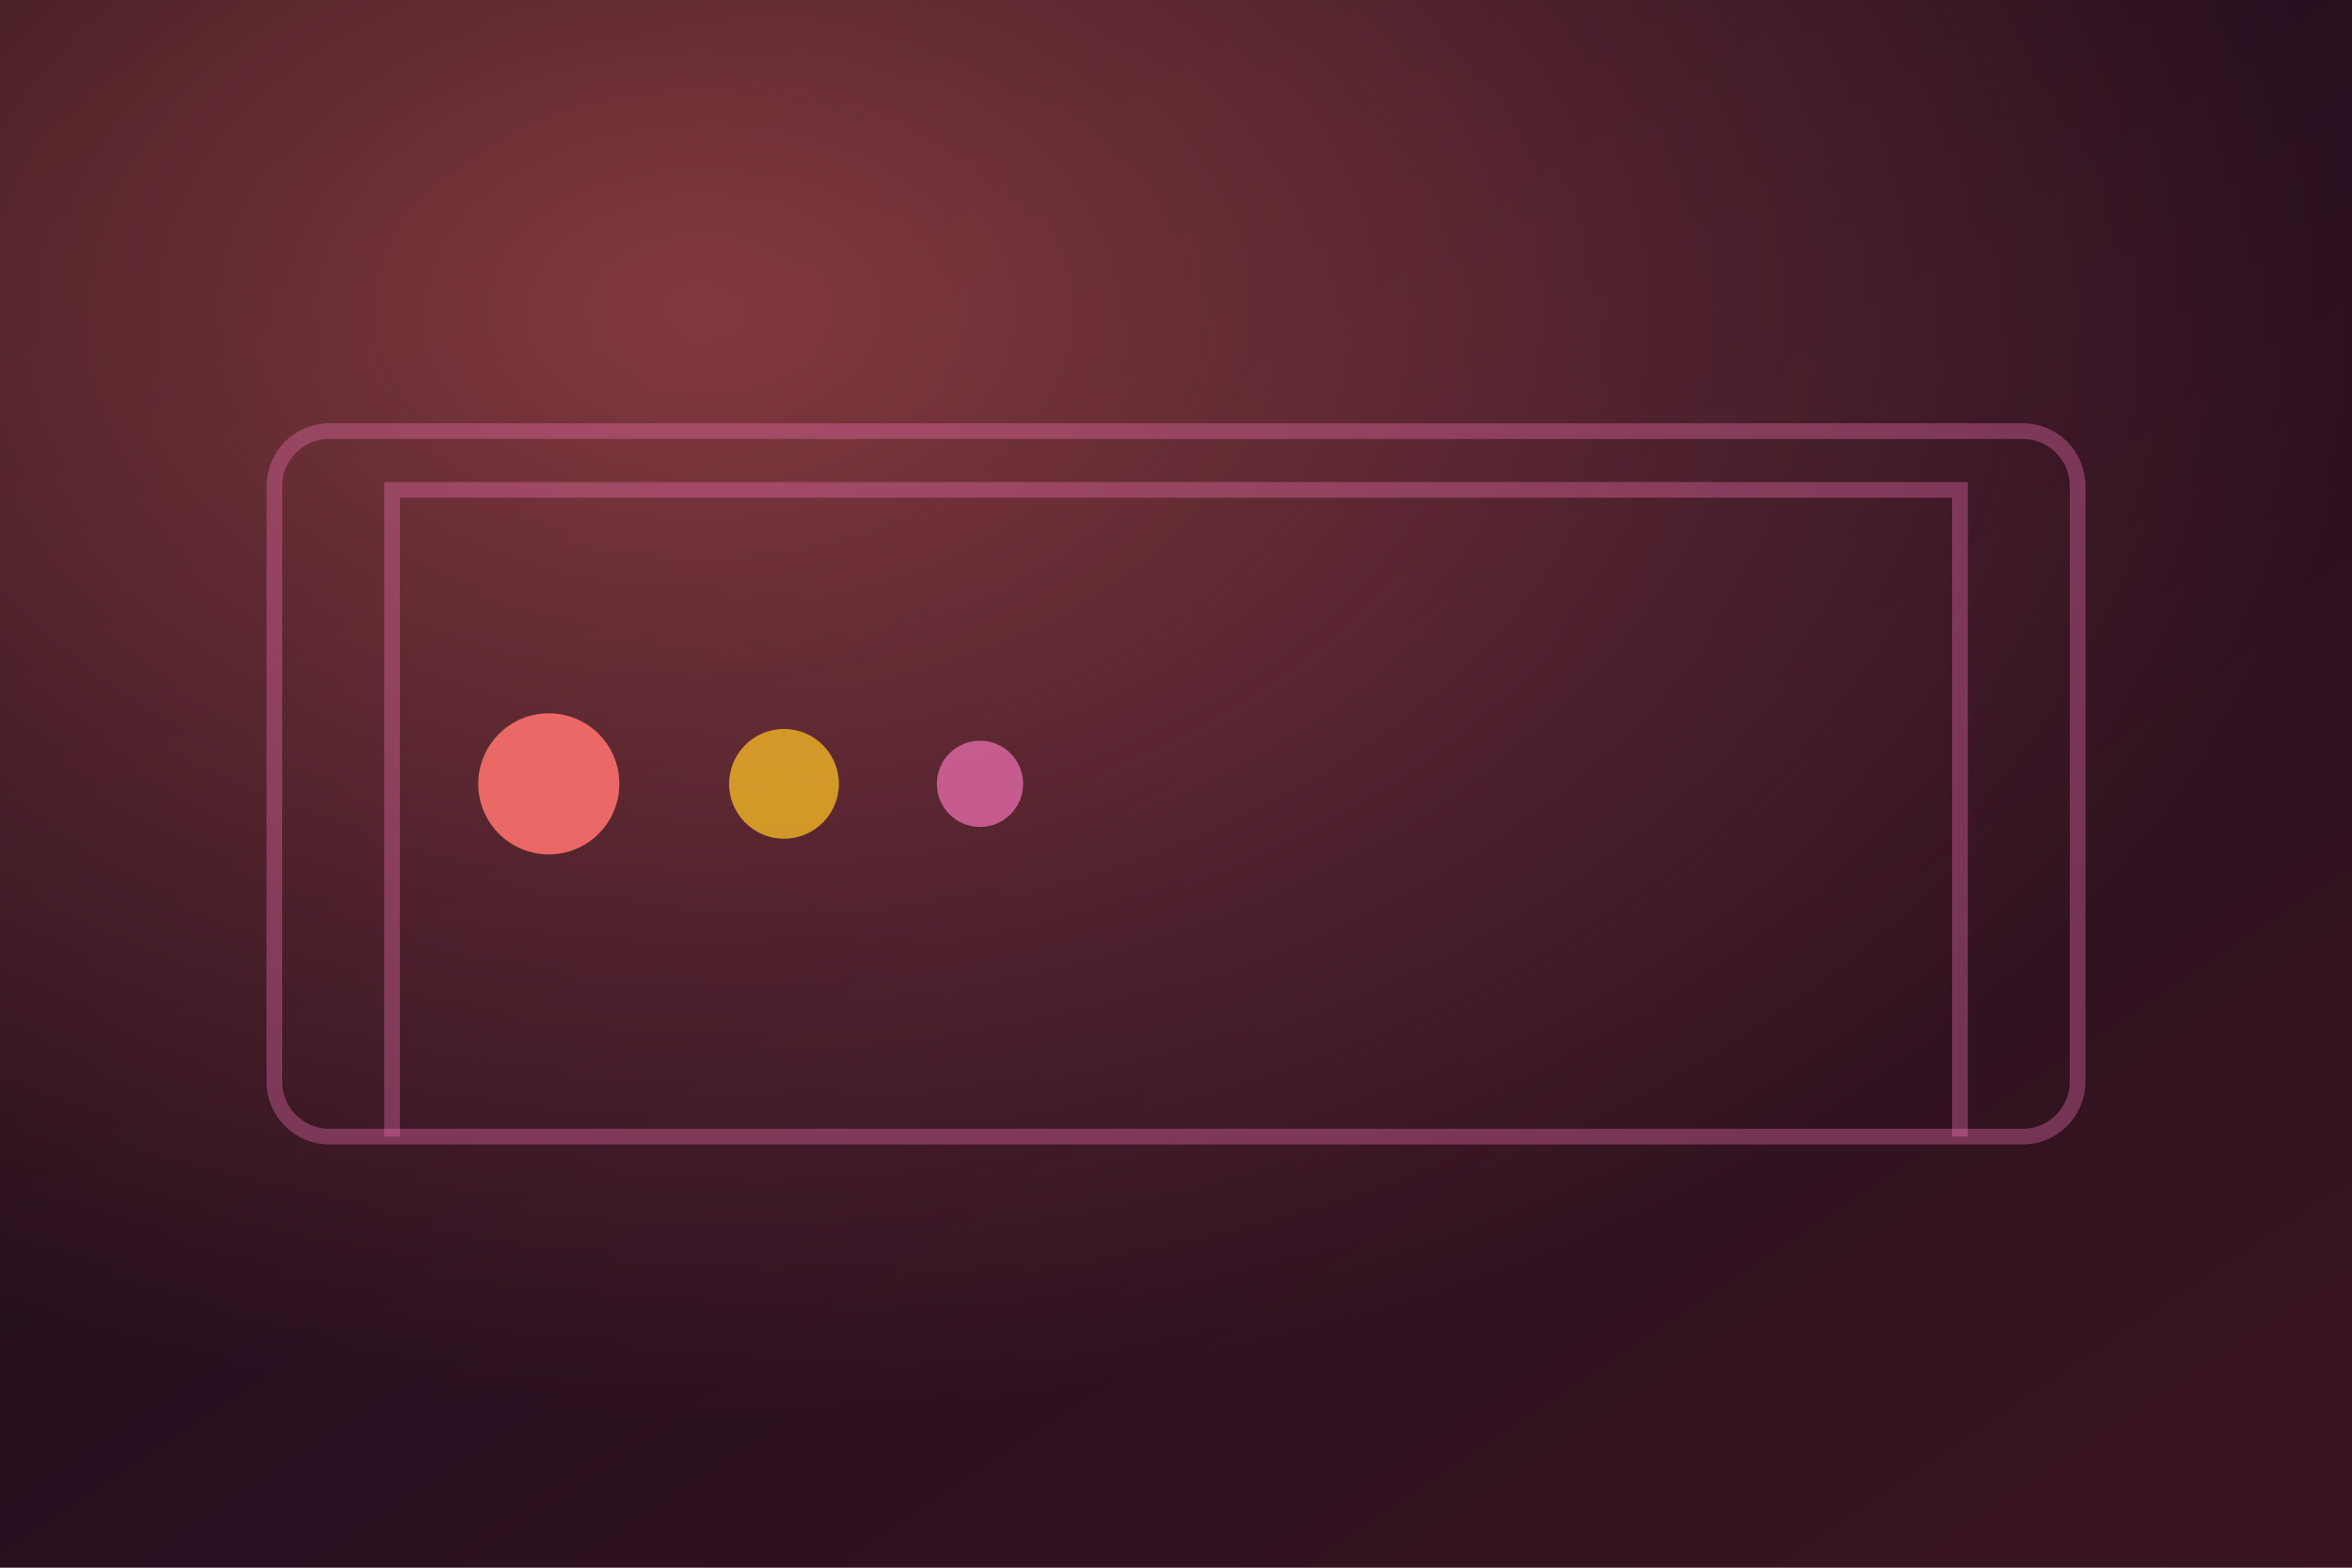
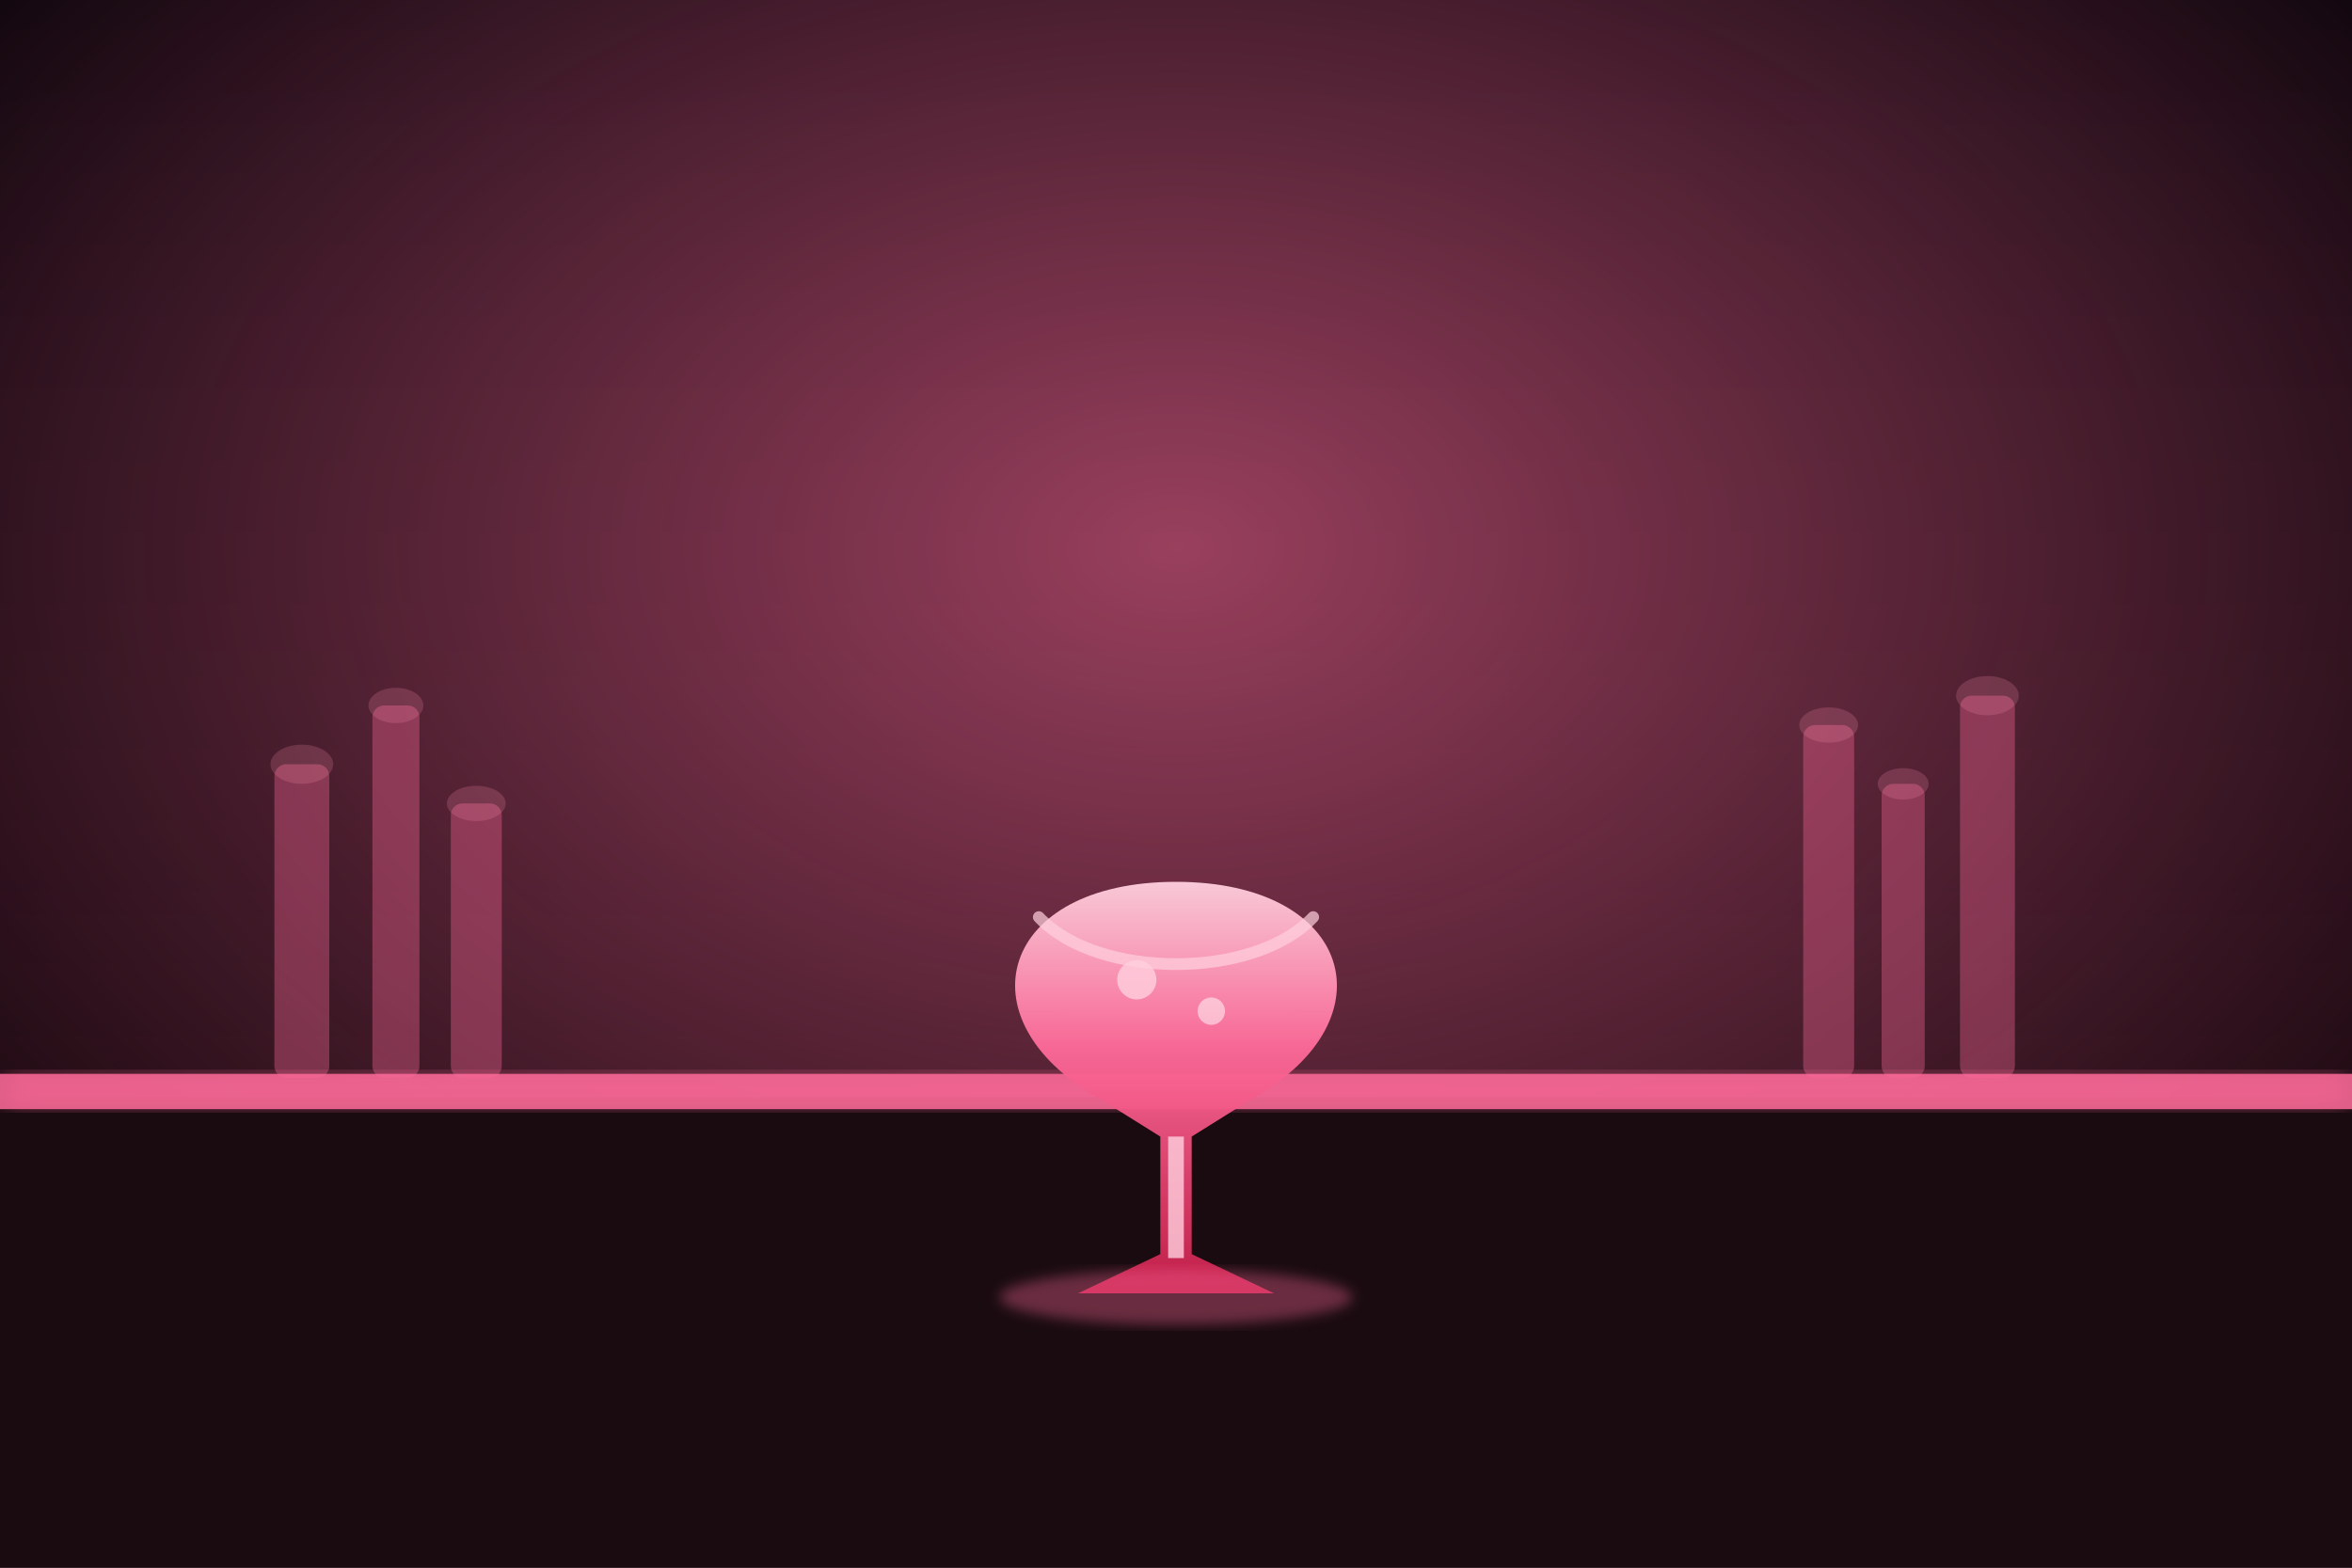
- <svg xmlns="http://www.w3.org/2000/svg" width="1200" height="800" viewBox="0 0 1200 800" role="img" aria-label="Visuel par défaut bar">
+ <svg xmlns="http://www.w3.org/2000/svg" width="1200" height="800" viewBox="0 0 1200 800" role="img" aria-label="Bar">
  <defs>
-     <linearGradient id="g" x1="0" y1="0" x2="1" y2="1">
-       <stop offset="0" stop-color="#1a0b14" />
-       <stop offset=".55" stop-color="#2a1020" />
-       <stop offset="1" stop-color="#3a1520" />
+     <linearGradient id="bg" x1="0" y1="0" x2="0" y2="1">
+       <stop offset="0" stop-color="#140810" />
+       <stop offset="1" stop-color="#2a0e18" />
    </linearGradient>
-     <radialGradient id="glow" cx="30%" cy="20%" r="70%">
-       <stop offset="0" stop-color="#FA6F6C" stop-opacity=".45" />
-       <stop offset="1" stop-color="#FA6F6C" stop-opacity="0" />
+     <radialGradient id="glow" cx="50%" cy="35%" r="60%">
+       <stop offset="0" stop-color="#FF6B9A" stop-opacity=".55" />
+       <stop offset="1" stop-color="#FF6B9A" stop-opacity="0" />
    </radialGradient>
+     <linearGradient id="neon" x1="0" y1="0" x2="0" y2="1">
+       <stop offset="0" stop-color="#FFD0DE" />
+       <stop offset=".4" stop-color="#FF6B9A" />
+       <stop offset="1" stop-color="#C81E4A" />
+     </linearGradient>
+     <filter id="blur">
+       <feGaussianBlur stdDeviation="8" />
+     </filter>
+     <filter id="soft">
+       <feGaussianBlur stdDeviation="3" />
+     </filter>
  </defs>
-   <rect width="1200" height="800" fill="url(#g)" />
+   <rect width="1200" height="800" fill="url(#bg)" />
  <rect width="1200" height="800" fill="url(#glow)" />
-   <g fill="none" stroke="#f472b6" stroke-opacity=".35" stroke-width="8">
-     <rect x="140" y="220" width="920" height="360" rx="28" />
-     <path d="M200 580 V250 h800 v330" />
+   <rect x="0" y="560" width="1200" height="240" fill="#1a0b10" />
+   <rect x="0" y="548" width="1200" height="18" fill="#FF6B9A" opacity=".85" />
+   <rect x="0" y="548" width="1200" height="18" fill="#FF6B9A" opacity=".45" filter="url(#blur)" />
+   <g fill="#FF6B9A" opacity=".35">
+     <rect x="140" y="390" width="28" height="160" rx="6" />
+     <rect x="190" y="360" width="24" height="190" rx="6" />
+     <rect x="230" y="410" width="26" height="140" rx="6" />
+     <rect x="920" y="370" width="26" height="180" rx="6" />
+     <rect x="960" y="400" width="22" height="150" rx="6" />
+     <rect x="1000" y="355" width="28" height="195" rx="6" />
  </g>
-   <circle cx="280" cy="400" r="36" fill="#FA6F6C" fill-opacity=".9" />
-   <circle cx="400" cy="400" r="28" fill="#fbbf24" fill-opacity=".75" />
-   <circle cx="500" cy="400" r="22" fill="#f472b6" fill-opacity=".7" />
+   <g fill="#FF8FB0" opacity=".2">
+     <ellipse cx="154" cy="390" rx="16" ry="10" />
+     <ellipse cx="202" cy="360" rx="14" ry="9" />
+     <ellipse cx="243" cy="410" rx="15" ry="9" />
+     <ellipse cx="933" cy="370" rx="15" ry="9" />
+     <ellipse cx="971" cy="400" rx="13" ry="8" />
+     <ellipse cx="1014" cy="355" rx="16" ry="10" />
+   </g>
+   <g transform="translate(600 430)">
+     <path d="M0 20 C-90 20 -110 90 -40 130 L-8 150 L-8 210 L-50 230 L50 230 L8 210 L8 150 L40 130 C110 90 90 20 0 20 Z" fill="url(#neon)" opacity=".95" />
+     <path d="M-70 38 C-40 70 40 70 70 38" fill="none" stroke="#FFD0DE" stroke-width="6" stroke-linecap="round" opacity=".7" />
+     <circle cx="-20" cy="70" r="10" fill="#FFD0DE" opacity=".8" />
+     <circle cx="18" cy="86" r="7" fill="#fff" opacity=".5" />
+     <rect x="-4" y="150" width="8" height="62" fill="#FFD0DE" opacity=".8" />
+   </g>
+   <ellipse cx="600" cy="662" rx="90" ry="14" fill="#FF6B9A" opacity=".35" filter="url(#soft)" />
</svg>
